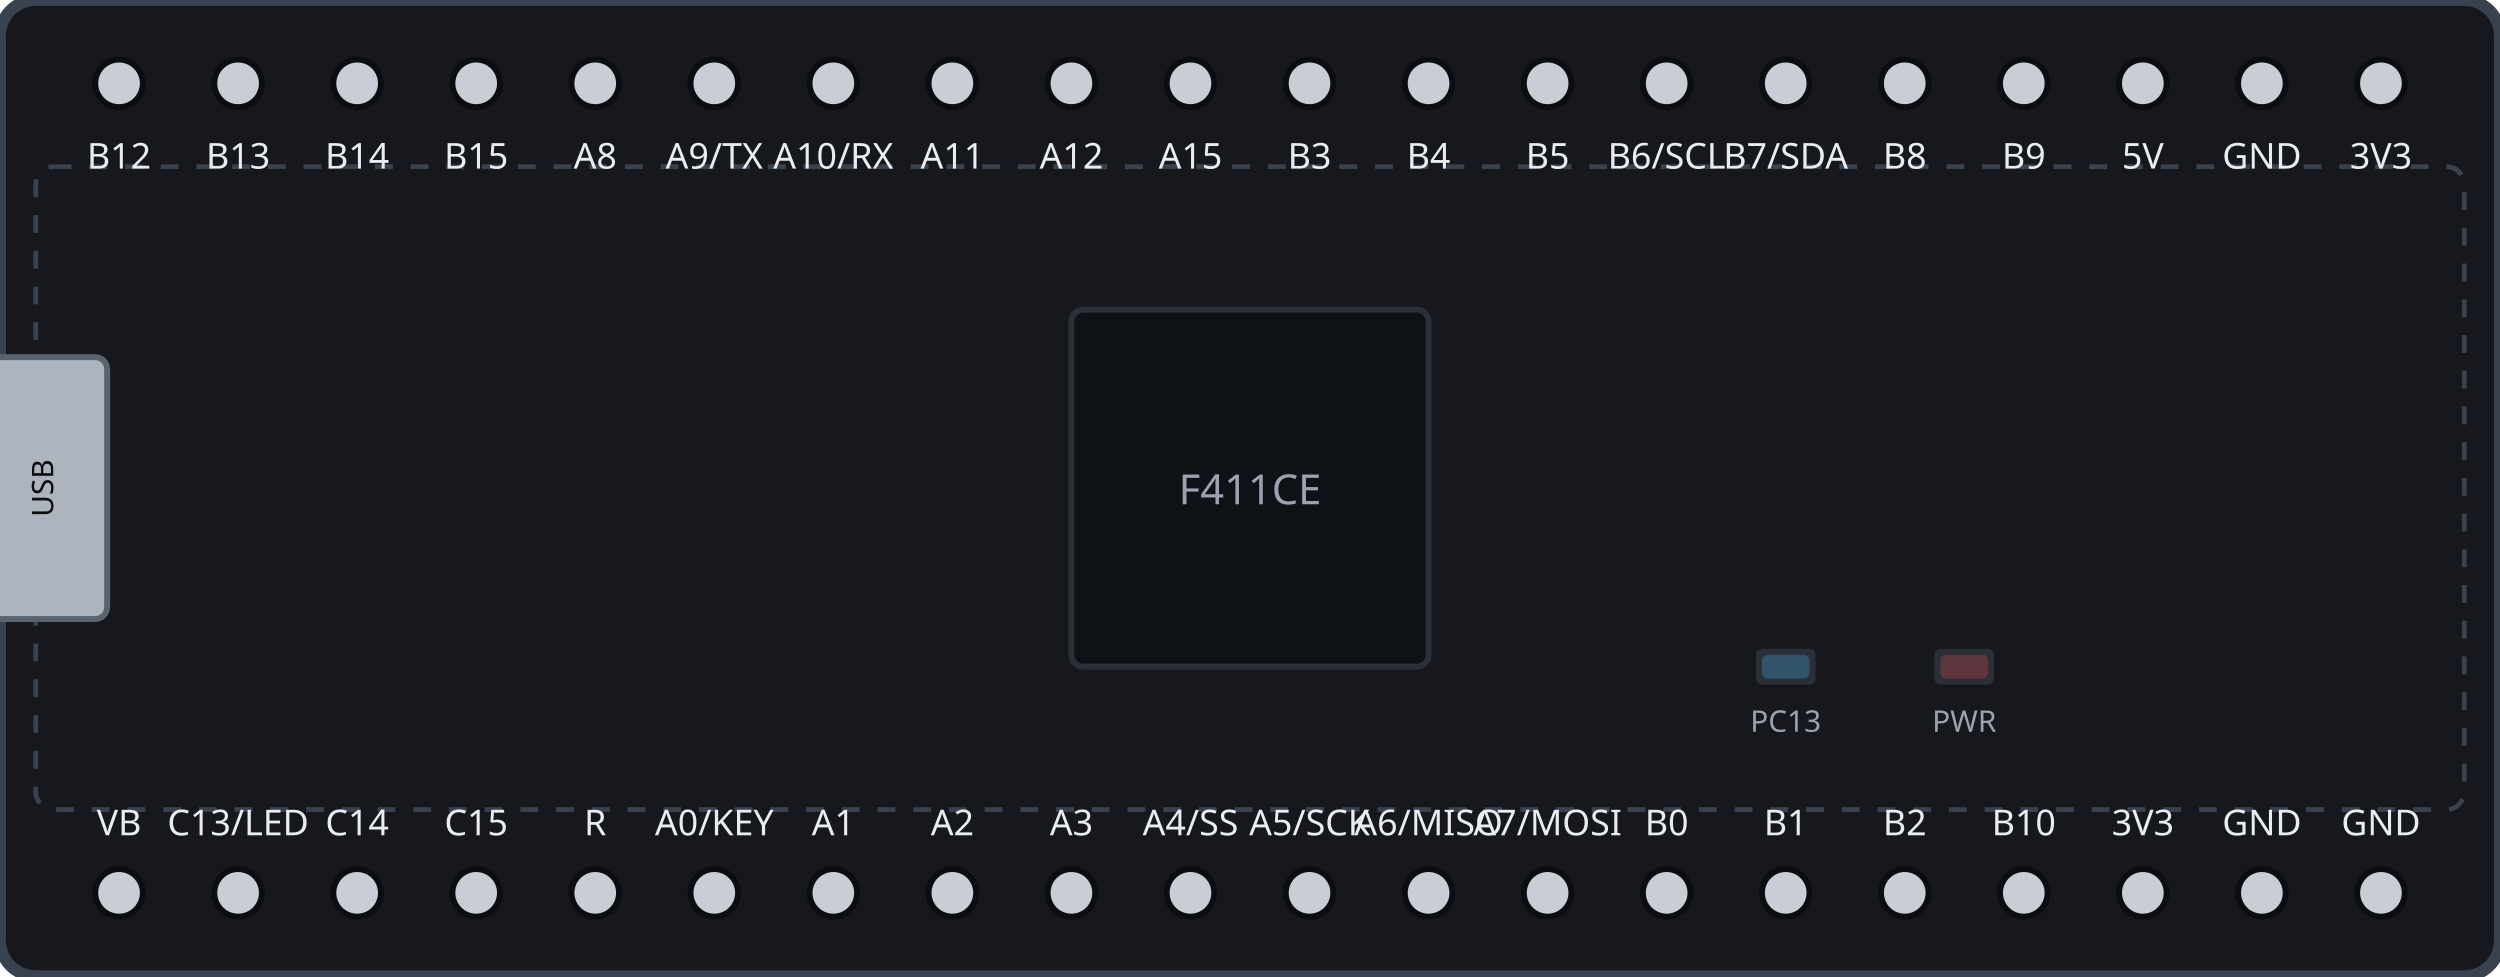
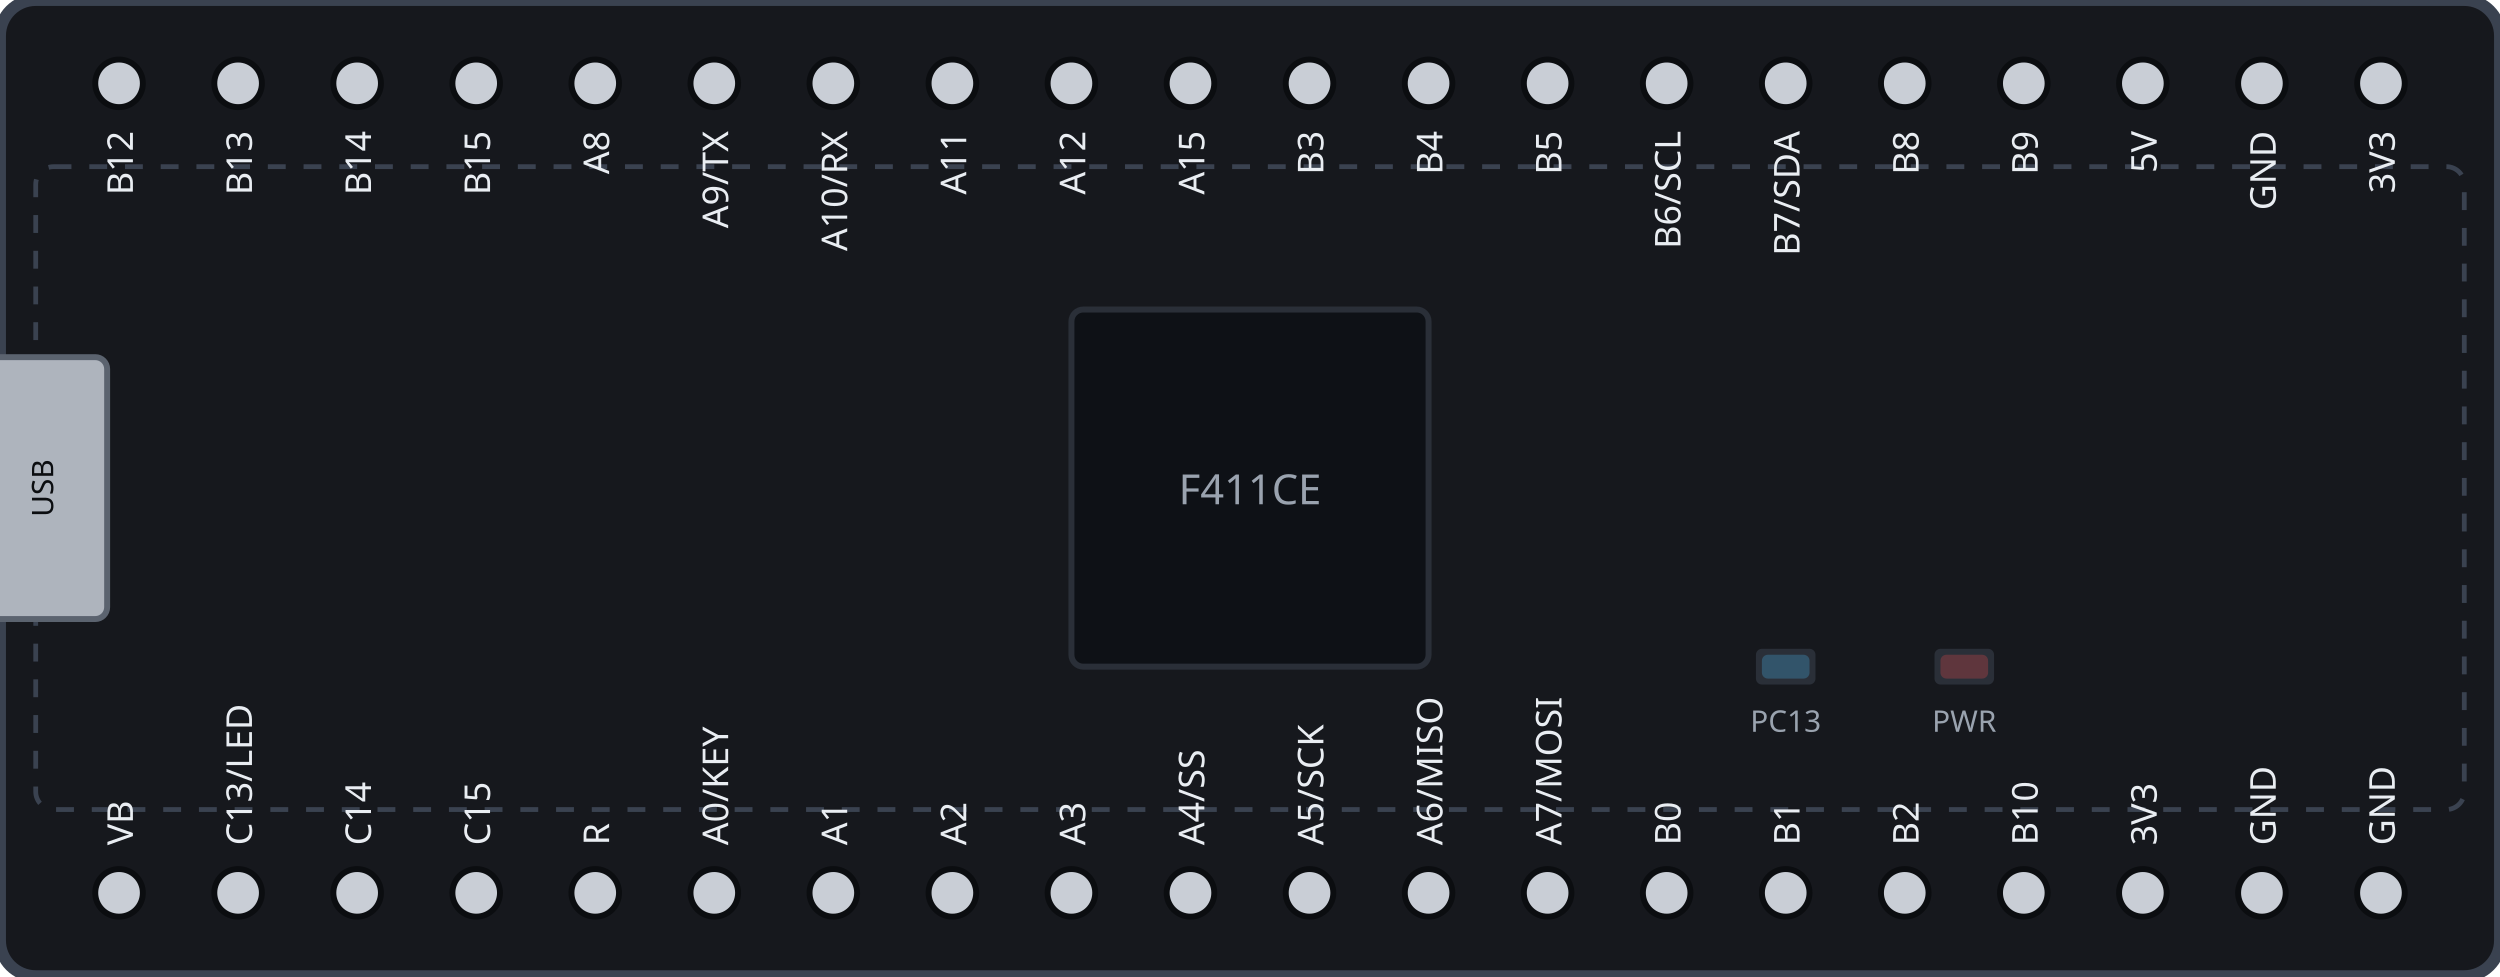
<svg xmlns="http://www.w3.org/2000/svg" viewBox="0 0 420 164" width="420" height="164">
  <defs>
    <filter id="stm32-blackpill-f411-glow" x="-100%" y="-100%" width="300%" height="300%">
      <feGaussianBlur stdDeviation="2.5" />
    </filter>
  </defs>
  <rect x="0" y="0" width="420" height="164" rx="6" fill="#16181D" stroke="#3A4250" stroke-width="2" />
  <rect x="6" y="28" width="408" height="108" rx="3" fill="none" stroke="#3A4250" stroke-width="0.8" stroke-dasharray="3 3" />
  <rect x="-4" y="60.0" width="22" height="44" rx="2" fill="#AEB4BD" stroke="#5B636F" stroke-width="1" />
  <text x="7.0" y="82.0" font-family="IBM Plex Mono" font-size="5" fill="#0B0D10" text-anchor="middle" dominant-baseline="central" transform="rotate(-90 7.0 82.0)">USB</text>
  <rect x="180.0" y="52.0" width="60" height="60" rx="2" fill="#0E1116" stroke="#2A2F38" stroke-width="1" />
  <text x="210.0" y="82.0" font-family="IBM Plex Mono" font-size="7" fill="#9AA3AF" text-anchor="middle" dominant-baseline="central">F411CE</text>
  <rect x="295" y="109" width="10" height="6" rx="1" fill="#2A2F38" />
  <circle cx="300" cy="112" r="6" fill="#4CC2FF" opacity="0" filter="url(#stm32-blackpill-f411-glow)" data-bind="opacity:led" />
  <rect x="296" y="110" width="8" height="4" rx="1" fill="#4CC2FF" opacity="0.25" />
  <rect x="296" y="110" width="8" height="4" rx="1" fill="#4CC2FF" opacity="0" data-bind="opacity:led" />
  <text x="300" y="121" font-family="IBM Plex Mono" font-size="5" fill="#9AA3AF" text-anchor="middle" dominant-baseline="central">PC13</text>
  <rect x="325" y="109" width="10" height="6" rx="1" fill="#2A2F38" />
  <circle cx="330" cy="112" r="6" fill="#FF4D4D" opacity="0" filter="url(#stm32-blackpill-f411-glow)" data-bind="opacity:powered" />
  <rect x="326" y="110" width="8" height="4" rx="1" fill="#FF4D4D" opacity="0.25" />
  <rect x="326" y="110" width="8" height="4" rx="1" fill="#FF4D4D" opacity="0" data-bind="opacity:powered" />
  <text x="330" y="121" font-family="IBM Plex Mono" font-size="5" fill="#9AA3AF" text-anchor="middle" dominant-baseline="central">PWR</text>
-   <text x="20.0" y="26" font-family="IBM Plex Mono" font-size="6" fill="#E9EDF2" text-anchor="middle" dominant-baseline="central">B12</text>
-   <text x="40.0" y="26" font-family="IBM Plex Mono" font-size="6" fill="#E9EDF2" text-anchor="middle" dominant-baseline="central">B13</text>
-   <text x="60.0" y="26" font-family="IBM Plex Mono" font-size="6" fill="#E9EDF2" text-anchor="middle" dominant-baseline="central">B14</text>
-   <text x="80.0" y="26" font-family="IBM Plex Mono" font-size="6" fill="#E9EDF2" text-anchor="middle" dominant-baseline="central">B15</text>
-   <text x="100.0" y="26" font-family="IBM Plex Mono" font-size="6" fill="#E9EDF2" text-anchor="middle" dominant-baseline="central">A8</text>
-   <text x="120.0" y="26" font-family="IBM Plex Mono" font-size="6" fill="#E9EDF2" text-anchor="middle" dominant-baseline="central">A9/TX</text>
-   <text x="140.0" y="26" font-family="IBM Plex Mono" font-size="6" fill="#E9EDF2" text-anchor="middle" dominant-baseline="central">A10/RX</text>
-   <text x="160.0" y="26" font-family="IBM Plex Mono" font-size="6" fill="#E9EDF2" text-anchor="middle" dominant-baseline="central">A11</text>
-   <text x="180.0" y="26" font-family="IBM Plex Mono" font-size="6" fill="#E9EDF2" text-anchor="middle" dominant-baseline="central">A12</text>
-   <text x="200.0" y="26" font-family="IBM Plex Mono" font-size="6" fill="#E9EDF2" text-anchor="middle" dominant-baseline="central">A15</text>
-   <text x="220.0" y="26" font-family="IBM Plex Mono" font-size="6" fill="#E9EDF2" text-anchor="middle" dominant-baseline="central">B3</text>
-   <text x="240.0" y="26" font-family="IBM Plex Mono" font-size="6" fill="#E9EDF2" text-anchor="middle" dominant-baseline="central">B4</text>
-   <text x="260.0" y="26" font-family="IBM Plex Mono" font-size="6" fill="#E9EDF2" text-anchor="middle" dominant-baseline="central">B5</text>
-   <text x="280.0" y="26" font-family="IBM Plex Mono" font-size="6" fill="#E9EDF2" text-anchor="middle" dominant-baseline="central">B6/SCL</text>
-   <text x="300.0" y="26" font-family="IBM Plex Mono" font-size="6" fill="#E9EDF2" text-anchor="middle" dominant-baseline="central">B7/SDA</text>
-   <text x="320.0" y="26" font-family="IBM Plex Mono" font-size="6" fill="#E9EDF2" text-anchor="middle" dominant-baseline="central">B8</text>
-   <text x="340.0" y="26" font-family="IBM Plex Mono" font-size="6" fill="#E9EDF2" text-anchor="middle" dominant-baseline="central">B9</text>
-   <text x="360.0" y="26" font-family="IBM Plex Mono" font-size="6" fill="#E9EDF2" text-anchor="middle" dominant-baseline="central">5V</text>
-   <text x="380.0" y="26" font-family="IBM Plex Mono" font-size="6" fill="#E9EDF2" text-anchor="middle" dominant-baseline="central">GND</text>
-   <text x="400.0" y="26" font-family="IBM Plex Mono" font-size="6" fill="#E9EDF2" text-anchor="middle" dominant-baseline="central">3V3</text>
-   <text x="20.0" y="138" font-family="IBM Plex Mono" font-size="6" fill="#E9EDF2" text-anchor="middle" dominant-baseline="central">VB</text>
-   <text x="40.0" y="138" font-family="IBM Plex Mono" font-size="6" fill="#E9EDF2" text-anchor="middle" dominant-baseline="central">C13/LED</text>
-   <text x="60.0" y="138" font-family="IBM Plex Mono" font-size="6" fill="#E9EDF2" text-anchor="middle" dominant-baseline="central">C14</text>
-   <text x="80.0" y="138" font-family="IBM Plex Mono" font-size="6" fill="#E9EDF2" text-anchor="middle" dominant-baseline="central">C15</text>
-   <text x="100.0" y="138" font-family="IBM Plex Mono" font-size="6" fill="#E9EDF2" text-anchor="middle" dominant-baseline="central">R</text>
-   <text x="120.0" y="138" font-family="IBM Plex Mono" font-size="6" fill="#E9EDF2" text-anchor="middle" dominant-baseline="central">A0/KEY</text>
-   <text x="140.0" y="138" font-family="IBM Plex Mono" font-size="6" fill="#E9EDF2" text-anchor="middle" dominant-baseline="central">A1</text>
-   <text x="160.0" y="138" font-family="IBM Plex Mono" font-size="6" fill="#E9EDF2" text-anchor="middle" dominant-baseline="central">A2</text>
-   <text x="180.0" y="138" font-family="IBM Plex Mono" font-size="6" fill="#E9EDF2" text-anchor="middle" dominant-baseline="central">A3</text>
-   <text x="200.0" y="138" font-family="IBM Plex Mono" font-size="6" fill="#E9EDF2" text-anchor="middle" dominant-baseline="central">A4/SS</text>
-   <text x="220.0" y="138" font-family="IBM Plex Mono" font-size="6" fill="#E9EDF2" text-anchor="middle" dominant-baseline="central">A5/SCK</text>
-   <text x="240.0" y="138" font-family="IBM Plex Mono" font-size="6" fill="#E9EDF2" text-anchor="middle" dominant-baseline="central">A6/MISO</text>
-   <text x="260.0" y="138" font-family="IBM Plex Mono" font-size="6" fill="#E9EDF2" text-anchor="middle" dominant-baseline="central">A7/MOSI</text>
-   <text x="280.0" y="138" font-family="IBM Plex Mono" font-size="6" fill="#E9EDF2" text-anchor="middle" dominant-baseline="central">B0</text>
-   <text x="300.0" y="138" font-family="IBM Plex Mono" font-size="6" fill="#E9EDF2" text-anchor="middle" dominant-baseline="central">B1</text>
-   <text x="320.0" y="138" font-family="IBM Plex Mono" font-size="6" fill="#E9EDF2" text-anchor="middle" dominant-baseline="central">B2</text>
-   <text x="340.0" y="138" font-family="IBM Plex Mono" font-size="6" fill="#E9EDF2" text-anchor="middle" dominant-baseline="central">B10</text>
-   <text x="360.0" y="138" font-family="IBM Plex Mono" font-size="6" fill="#E9EDF2" text-anchor="middle" dominant-baseline="central">3V3</text>
-   <text x="380.0" y="138" font-family="IBM Plex Mono" font-size="6" fill="#E9EDF2" text-anchor="middle" dominant-baseline="central">GND</text>
-   <text x="400.0" y="138" font-family="IBM Plex Mono" font-size="6" fill="#E9EDF2" text-anchor="middle" dominant-baseline="central">GND</text>
+   <text x="20" y="22" font-family="IBM Plex Mono" font-size="6" fill="#E9EDF2" text-anchor="end" dominant-baseline="central" transform="rotate(-90 20 22)">B12</text>
+   <text x="40" y="22" font-family="IBM Plex Mono" font-size="6" fill="#E9EDF2" text-anchor="end" dominant-baseline="central" transform="rotate(-90 40 22)">B13</text>
+   <text x="60" y="22" font-family="IBM Plex Mono" font-size="6" fill="#E9EDF2" text-anchor="end" dominant-baseline="central" transform="rotate(-90 60 22)">B14</text>
+   <text x="80" y="22" font-family="IBM Plex Mono" font-size="6" fill="#E9EDF2" text-anchor="end" dominant-baseline="central" transform="rotate(-90 80 22)">B15</text>
+   <text x="100" y="22" font-family="IBM Plex Mono" font-size="6" fill="#E9EDF2" text-anchor="end" dominant-baseline="central" transform="rotate(-90 100 22)">A8</text>
+   <text x="120" y="22" font-family="IBM Plex Mono" font-size="6" fill="#E9EDF2" text-anchor="end" dominant-baseline="central" transform="rotate(-90 120 22)">A9/TX</text>
+   <text x="140" y="22" font-family="IBM Plex Mono" font-size="6" fill="#E9EDF2" text-anchor="end" dominant-baseline="central" transform="rotate(-90 140 22)">A10/RX</text>
+   <text x="160" y="22" font-family="IBM Plex Mono" font-size="6" fill="#E9EDF2" text-anchor="end" dominant-baseline="central" transform="rotate(-90 160 22)">A11</text>
+   <text x="180" y="22" font-family="IBM Plex Mono" font-size="6" fill="#E9EDF2" text-anchor="end" dominant-baseline="central" transform="rotate(-90 180 22)">A12</text>
+   <text x="200" y="22" font-family="IBM Plex Mono" font-size="6" fill="#E9EDF2" text-anchor="end" dominant-baseline="central" transform="rotate(-90 200 22)">A15</text>
+   <text x="220" y="22" font-family="IBM Plex Mono" font-size="6" fill="#E9EDF2" text-anchor="end" dominant-baseline="central" transform="rotate(-90 220 22)">B3</text>
+   <text x="240" y="22" font-family="IBM Plex Mono" font-size="6" fill="#E9EDF2" text-anchor="end" dominant-baseline="central" transform="rotate(-90 240 22)">B4</text>
+   <text x="260" y="22" font-family="IBM Plex Mono" font-size="6" fill="#E9EDF2" text-anchor="end" dominant-baseline="central" transform="rotate(-90 260 22)">B5</text>
+   <text x="280" y="22" font-family="IBM Plex Mono" font-size="6" fill="#E9EDF2" text-anchor="end" dominant-baseline="central" transform="rotate(-90 280 22)">B6/SCL</text>
+   <text x="300" y="22" font-family="IBM Plex Mono" font-size="6" fill="#E9EDF2" text-anchor="end" dominant-baseline="central" transform="rotate(-90 300 22)">B7/SDA</text>
+   <text x="320" y="22" font-family="IBM Plex Mono" font-size="6" fill="#E9EDF2" text-anchor="end" dominant-baseline="central" transform="rotate(-90 320 22)">B8</text>
+   <text x="340" y="22" font-family="IBM Plex Mono" font-size="6" fill="#E9EDF2" text-anchor="end" dominant-baseline="central" transform="rotate(-90 340 22)">B9</text>
+   <text x="360" y="22" font-family="IBM Plex Mono" font-size="6" fill="#E9EDF2" text-anchor="end" dominant-baseline="central" transform="rotate(-90 360 22)">5V</text>
+   <text x="380" y="22" font-family="IBM Plex Mono" font-size="6" fill="#E9EDF2" text-anchor="end" dominant-baseline="central" transform="rotate(-90 380 22)">GND</text>
+   <text x="400" y="22" font-family="IBM Plex Mono" font-size="6" fill="#E9EDF2" text-anchor="end" dominant-baseline="central" transform="rotate(-90 400 22)">3V3</text>
+   <text x="20" y="142" font-family="IBM Plex Mono" font-size="6" fill="#E9EDF2" text-anchor="start" dominant-baseline="central" transform="rotate(-90 20 142)">VB</text>
+   <text x="40" y="142" font-family="IBM Plex Mono" font-size="6" fill="#E9EDF2" text-anchor="start" dominant-baseline="central" transform="rotate(-90 40 142)">C13/LED</text>
+   <text x="60" y="142" font-family="IBM Plex Mono" font-size="6" fill="#E9EDF2" text-anchor="start" dominant-baseline="central" transform="rotate(-90 60 142)">C14</text>
+   <text x="80" y="142" font-family="IBM Plex Mono" font-size="6" fill="#E9EDF2" text-anchor="start" dominant-baseline="central" transform="rotate(-90 80 142)">C15</text>
+   <text x="100" y="142" font-family="IBM Plex Mono" font-size="6" fill="#E9EDF2" text-anchor="start" dominant-baseline="central" transform="rotate(-90 100 142)">R</text>
+   <text x="120" y="142" font-family="IBM Plex Mono" font-size="6" fill="#E9EDF2" text-anchor="start" dominant-baseline="central" transform="rotate(-90 120 142)">A0/KEY</text>
+   <text x="140" y="142" font-family="IBM Plex Mono" font-size="6" fill="#E9EDF2" text-anchor="start" dominant-baseline="central" transform="rotate(-90 140 142)">A1</text>
+   <text x="160" y="142" font-family="IBM Plex Mono" font-size="6" fill="#E9EDF2" text-anchor="start" dominant-baseline="central" transform="rotate(-90 160 142)">A2</text>
+   <text x="180" y="142" font-family="IBM Plex Mono" font-size="6" fill="#E9EDF2" text-anchor="start" dominant-baseline="central" transform="rotate(-90 180 142)">A3</text>
+   <text x="200" y="142" font-family="IBM Plex Mono" font-size="6" fill="#E9EDF2" text-anchor="start" dominant-baseline="central" transform="rotate(-90 200 142)">A4/SS</text>
+   <text x="220" y="142" font-family="IBM Plex Mono" font-size="6" fill="#E9EDF2" text-anchor="start" dominant-baseline="central" transform="rotate(-90 220 142)">A5/SCK</text>
+   <text x="240" y="142" font-family="IBM Plex Mono" font-size="6" fill="#E9EDF2" text-anchor="start" dominant-baseline="central" transform="rotate(-90 240 142)">A6/MISO</text>
+   <text x="260" y="142" font-family="IBM Plex Mono" font-size="6" fill="#E9EDF2" text-anchor="start" dominant-baseline="central" transform="rotate(-90 260 142)">A7/MOSI</text>
+   <text x="280" y="142" font-family="IBM Plex Mono" font-size="6" fill="#E9EDF2" text-anchor="start" dominant-baseline="central" transform="rotate(-90 280 142)">B0</text>
+   <text x="300" y="142" font-family="IBM Plex Mono" font-size="6" fill="#E9EDF2" text-anchor="start" dominant-baseline="central" transform="rotate(-90 300 142)">B1</text>
+   <text x="320" y="142" font-family="IBM Plex Mono" font-size="6" fill="#E9EDF2" text-anchor="start" dominant-baseline="central" transform="rotate(-90 320 142)">B2</text>
+   <text x="340" y="142" font-family="IBM Plex Mono" font-size="6" fill="#E9EDF2" text-anchor="start" dominant-baseline="central" transform="rotate(-90 340 142)">B10</text>
+   <text x="360" y="142" font-family="IBM Plex Mono" font-size="6" fill="#E9EDF2" text-anchor="start" dominant-baseline="central" transform="rotate(-90 360 142)">3V3</text>
+   <text x="380" y="142" font-family="IBM Plex Mono" font-size="6" fill="#E9EDF2" text-anchor="start" dominant-baseline="central" transform="rotate(-90 380 142)">GND</text>
+   <text x="400" y="142" font-family="IBM Plex Mono" font-size="6" fill="#E9EDF2" text-anchor="start" dominant-baseline="central" transform="rotate(-90 400 142)">GND</text>
  <circle data-pin="PB12" cx="20.0" cy="14" r="4" fill="#C9CED6" stroke="#0B0D10" stroke-width="1" />
  <circle data-pin="PB13" cx="40.0" cy="14" r="4" fill="#C9CED6" stroke="#0B0D10" stroke-width="1" />
  <circle data-pin="PB14" cx="60.0" cy="14" r="4" fill="#C9CED6" stroke="#0B0D10" stroke-width="1" />
  <circle data-pin="PB15" cx="80.0" cy="14" r="4" fill="#C9CED6" stroke="#0B0D10" stroke-width="1" />
  <circle data-pin="PA8" cx="100.0" cy="14" r="4" fill="#C9CED6" stroke="#0B0D10" stroke-width="1" />
  <circle data-pin="PA9" cx="120.0" cy="14" r="4" fill="#C9CED6" stroke="#0B0D10" stroke-width="1" />
  <circle data-pin="PA10" cx="140.0" cy="14" r="4" fill="#C9CED6" stroke="#0B0D10" stroke-width="1" />
  <circle data-pin="PA11" cx="160.0" cy="14" r="4" fill="#C9CED6" stroke="#0B0D10" stroke-width="1" />
  <circle data-pin="PA12" cx="180.0" cy="14" r="4" fill="#C9CED6" stroke="#0B0D10" stroke-width="1" />
  <circle data-pin="PA15" cx="200.0" cy="14" r="4" fill="#C9CED6" stroke="#0B0D10" stroke-width="1" />
  <circle data-pin="PB3" cx="220.0" cy="14" r="4" fill="#C9CED6" stroke="#0B0D10" stroke-width="1" />
  <circle data-pin="PB4" cx="240.0" cy="14" r="4" fill="#C9CED6" stroke="#0B0D10" stroke-width="1" />
  <circle data-pin="PB5" cx="260.0" cy="14" r="4" fill="#C9CED6" stroke="#0B0D10" stroke-width="1" />
  <circle data-pin="PB6" cx="280.0" cy="14" r="4" fill="#C9CED6" stroke="#0B0D10" stroke-width="1" />
  <circle data-pin="PB7" cx="300.0" cy="14" r="4" fill="#C9CED6" stroke="#0B0D10" stroke-width="1" />
  <circle data-pin="PB8" cx="320.0" cy="14" r="4" fill="#C9CED6" stroke="#0B0D10" stroke-width="1" />
  <circle data-pin="PB9" cx="340.0" cy="14" r="4" fill="#C9CED6" stroke="#0B0D10" stroke-width="1" />
  <circle data-pin="5V" cx="360.0" cy="14" r="4" fill="#C9CED6" stroke="#0B0D10" stroke-width="1" />
  <circle data-pin="GND.1" cx="380.0" cy="14" r="4" fill="#C9CED6" stroke="#0B0D10" stroke-width="1" />
  <circle data-pin="3V3.1" cx="400.0" cy="14" r="4" fill="#C9CED6" stroke="#0B0D10" stroke-width="1" />
  <circle data-pin="VBAT" cx="20.0" cy="150" r="4" fill="#C9CED6" stroke="#0B0D10" stroke-width="1" />
  <circle data-pin="PC13" cx="40.0" cy="150" r="4" fill="#C9CED6" stroke="#0B0D10" stroke-width="1" />
  <circle data-pin="PC14" cx="60.0" cy="150" r="4" fill="#C9CED6" stroke="#0B0D10" stroke-width="1" />
  <circle data-pin="PC15" cx="80.0" cy="150" r="4" fill="#C9CED6" stroke="#0B0D10" stroke-width="1" />
  <circle data-pin="NRST" cx="100.0" cy="150" r="4" fill="#C9CED6" stroke="#0B0D10" stroke-width="1" />
  <circle data-pin="PA0" cx="120.0" cy="150" r="4" fill="#C9CED6" stroke="#0B0D10" stroke-width="1" />
  <circle data-pin="PA1" cx="140.0" cy="150" r="4" fill="#C9CED6" stroke="#0B0D10" stroke-width="1" />
  <circle data-pin="PA2" cx="160.0" cy="150" r="4" fill="#C9CED6" stroke="#0B0D10" stroke-width="1" />
  <circle data-pin="PA3" cx="180.0" cy="150" r="4" fill="#C9CED6" stroke="#0B0D10" stroke-width="1" />
  <circle data-pin="PA4" cx="200.0" cy="150" r="4" fill="#C9CED6" stroke="#0B0D10" stroke-width="1" />
  <circle data-pin="PA5" cx="220.0" cy="150" r="4" fill="#C9CED6" stroke="#0B0D10" stroke-width="1" />
  <circle data-pin="PA6" cx="240.0" cy="150" r="4" fill="#C9CED6" stroke="#0B0D10" stroke-width="1" />
  <circle data-pin="PA7" cx="260.0" cy="150" r="4" fill="#C9CED6" stroke="#0B0D10" stroke-width="1" />
  <circle data-pin="PB0" cx="280.0" cy="150" r="4" fill="#C9CED6" stroke="#0B0D10" stroke-width="1" />
  <circle data-pin="PB1" cx="300.0" cy="150" r="4" fill="#C9CED6" stroke="#0B0D10" stroke-width="1" />
  <circle data-pin="PB2" cx="320.0" cy="150" r="4" fill="#C9CED6" stroke="#0B0D10" stroke-width="1" />
  <circle data-pin="PB10" cx="340.0" cy="150" r="4" fill="#C9CED6" stroke="#0B0D10" stroke-width="1" />
  <circle data-pin="3V3.2" cx="360.0" cy="150" r="4" fill="#C9CED6" stroke="#0B0D10" stroke-width="1" />
  <circle data-pin="GND.2" cx="380.0" cy="150" r="4" fill="#C9CED6" stroke="#0B0D10" stroke-width="1" />
  <circle data-pin="GND.3" cx="400.0" cy="150" r="4" fill="#C9CED6" stroke="#0B0D10" stroke-width="1" />
</svg>
